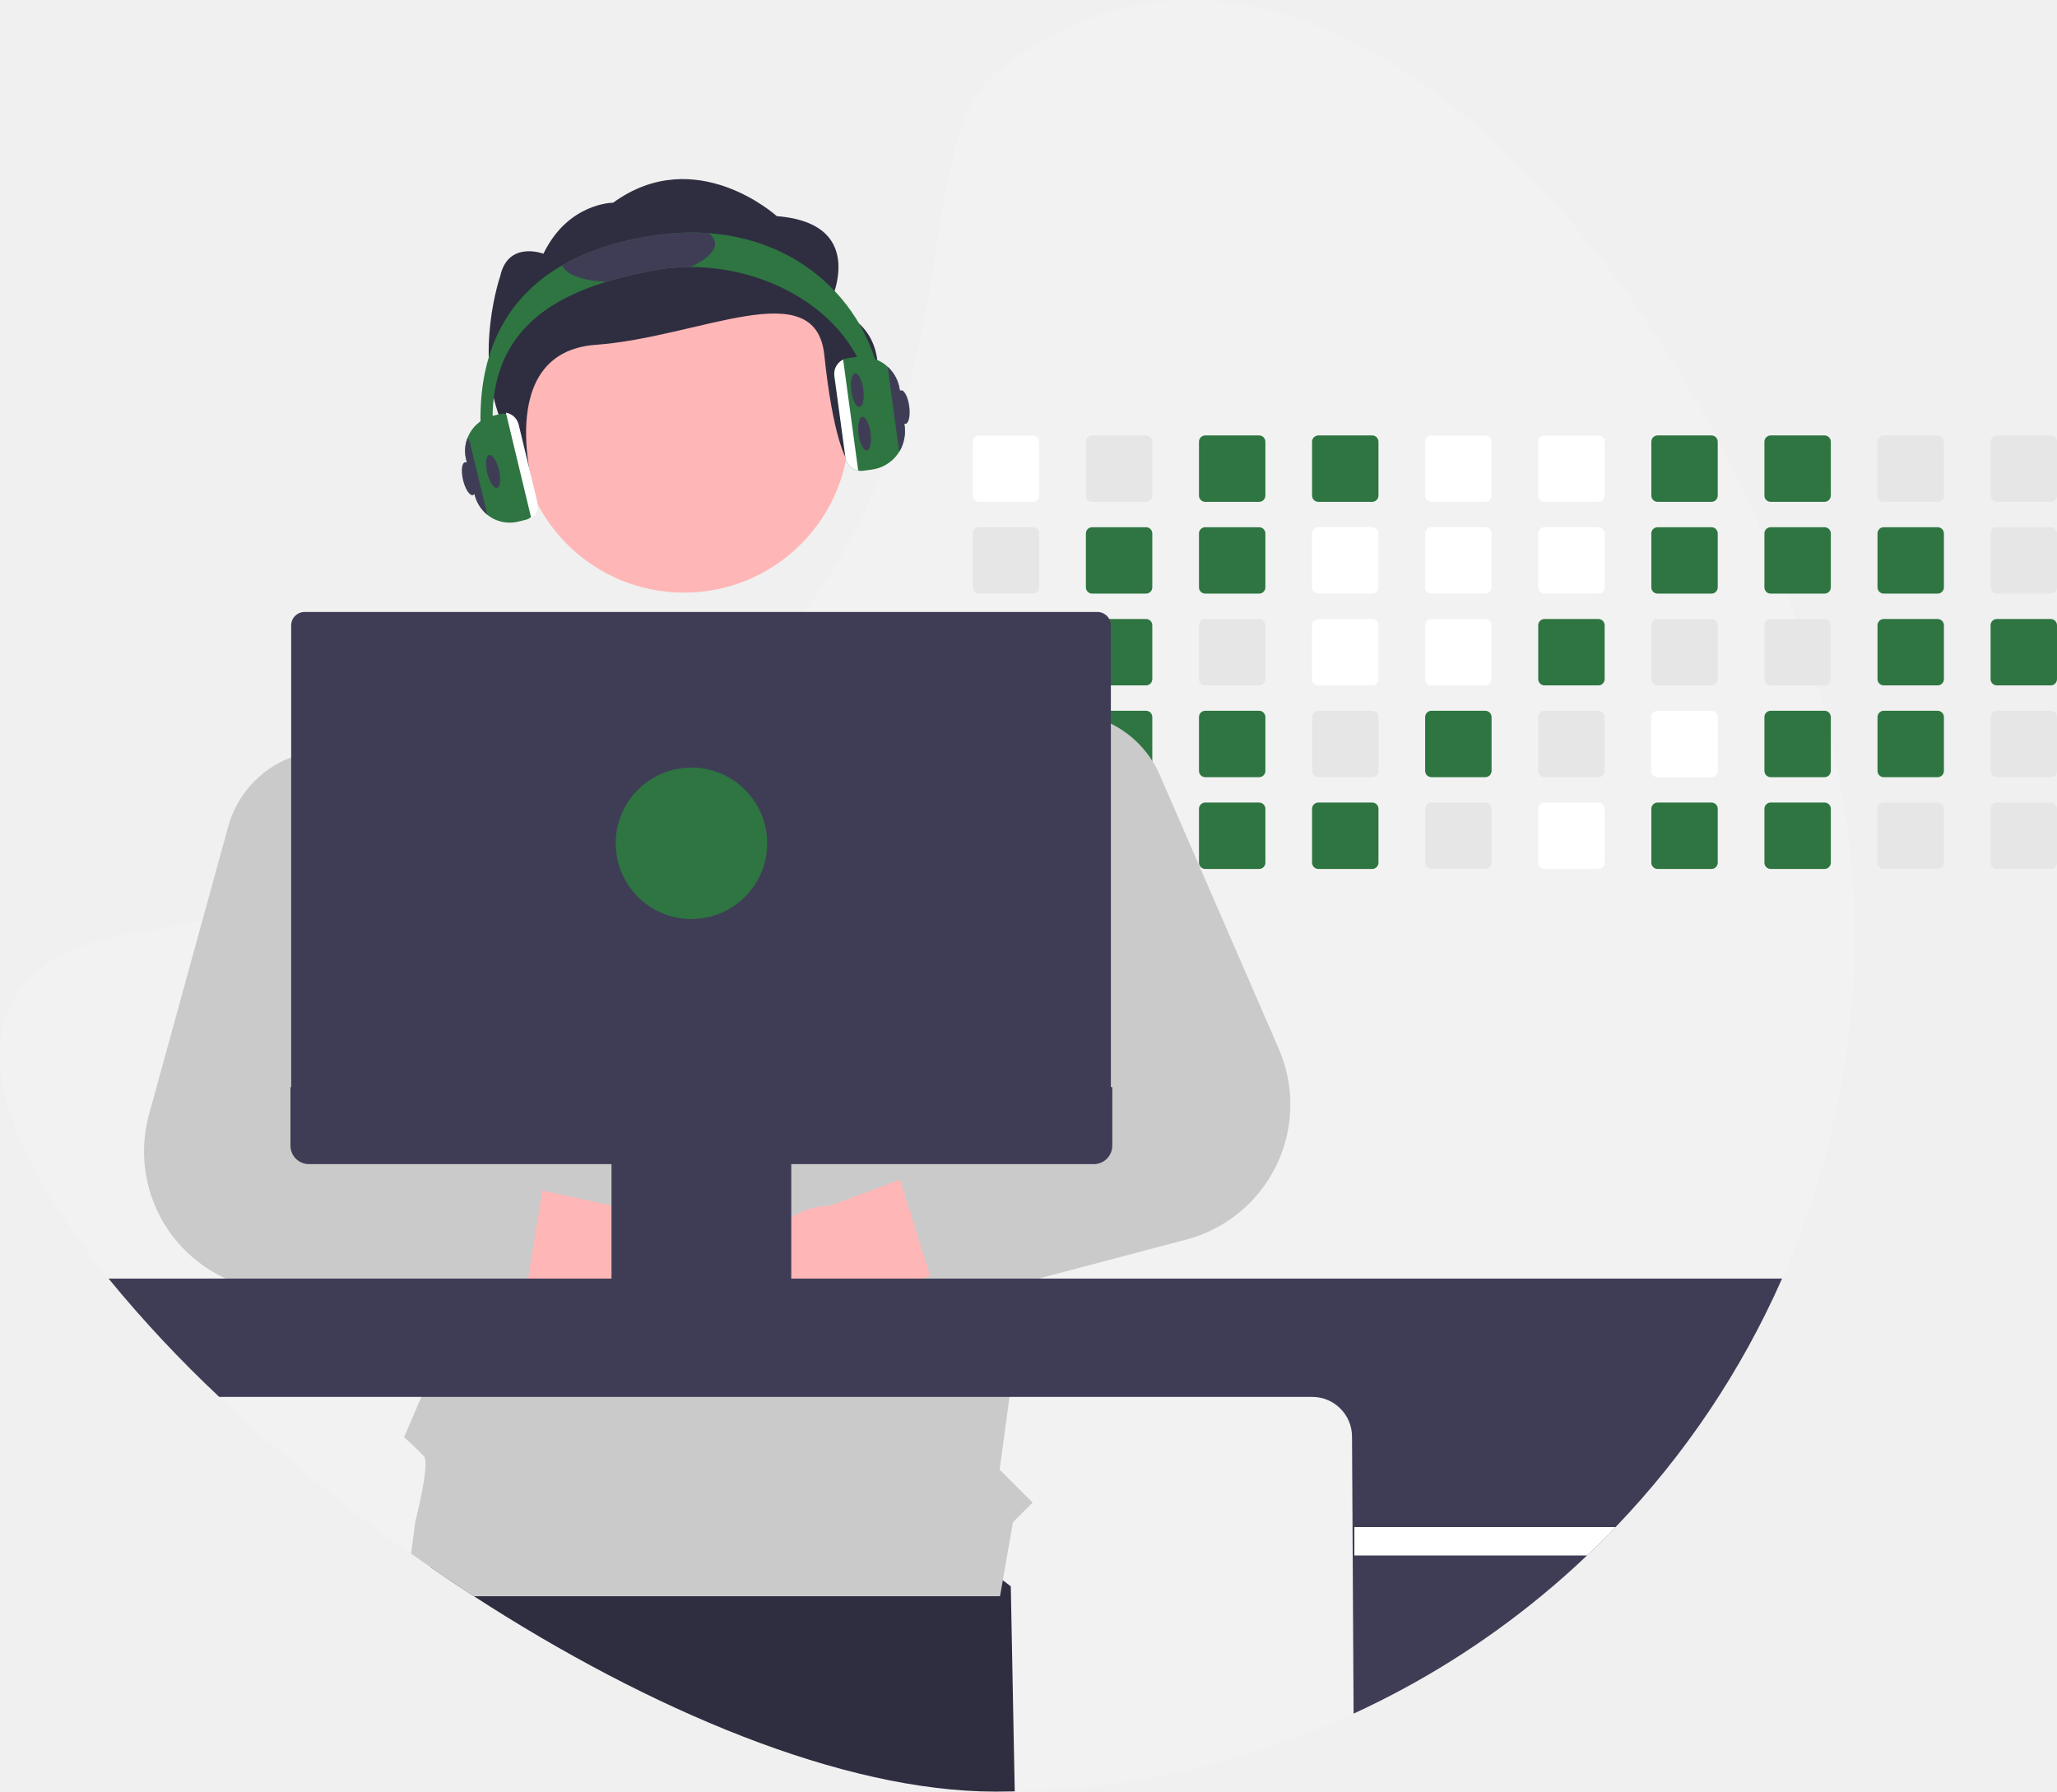
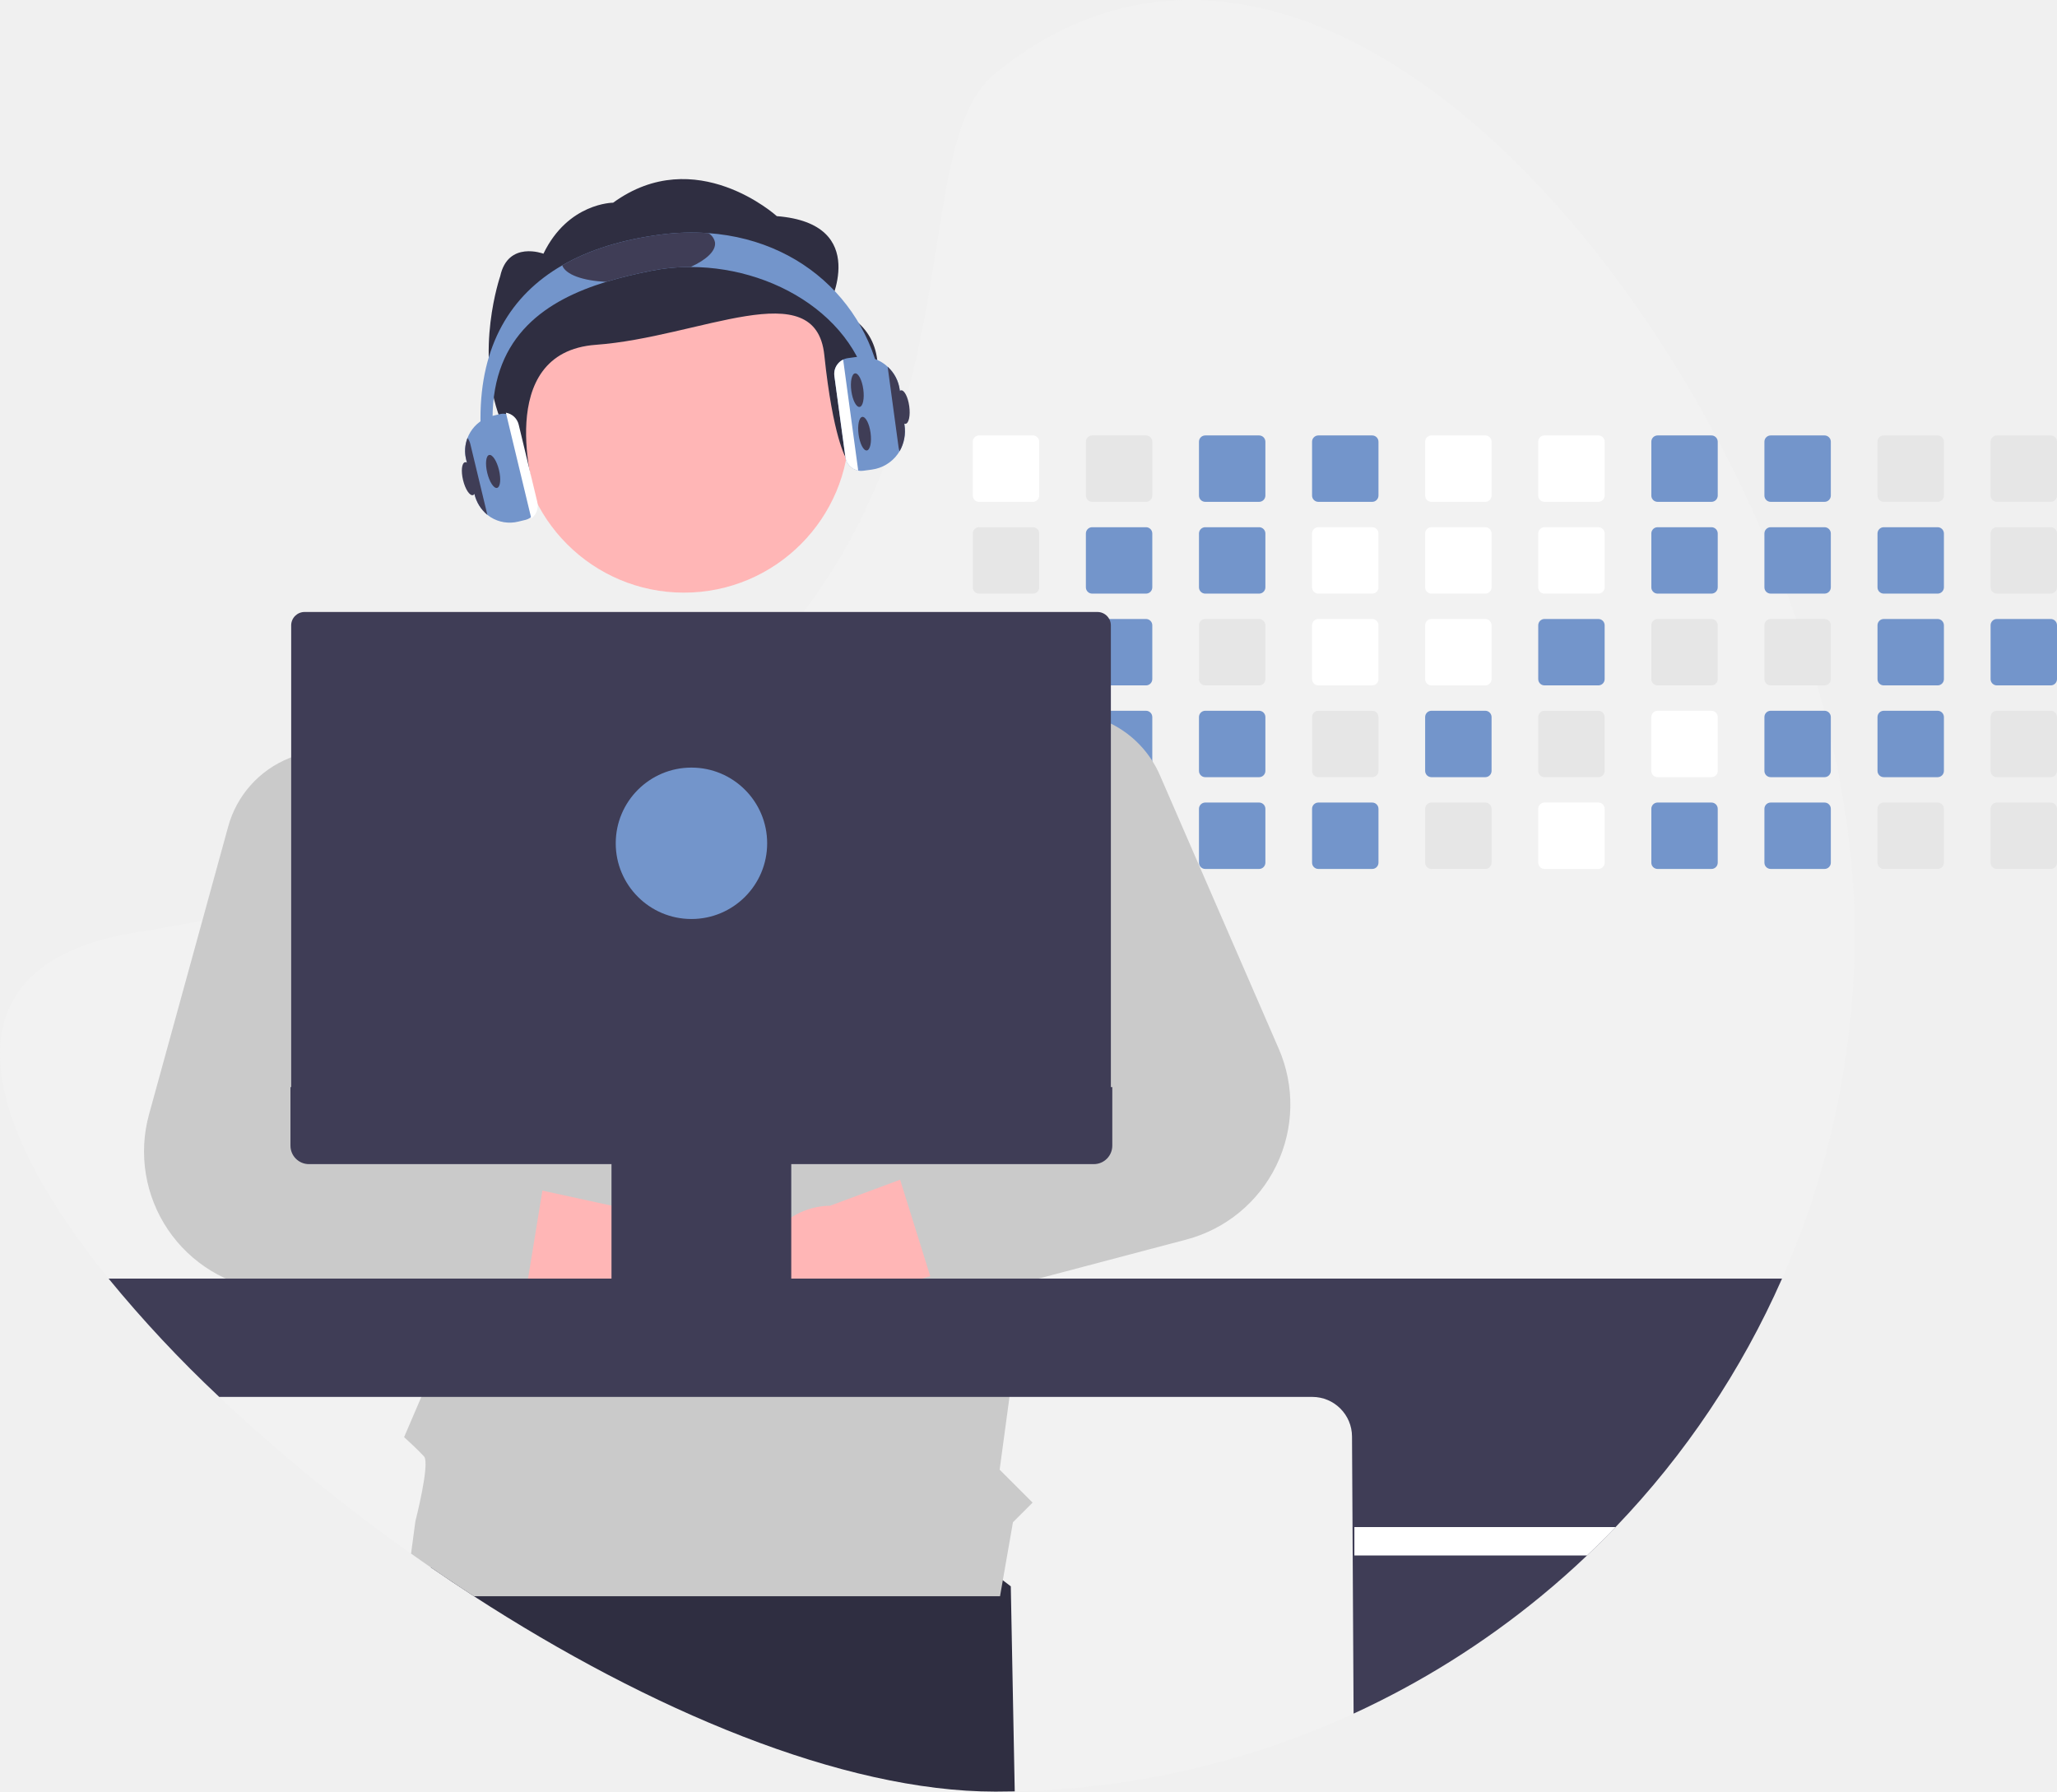
<svg xmlns="http://www.w3.org/2000/svg" data-name="Layer 1" width="850.538" height="740.83" viewBox="0 0 850.538 740.83">
  <path d="M941.609,465.125a354.21,354.21,0,0,1-98.85,245.9q-5.745,6.015-11.8,11.74-9.225,8.775-19.07,16.87a353.934,353.934,0,0,1-217.58,80.69q-3.975.09-7.98.09c-63.43,0-143.21-33.88-215.61-80.78q-8.985-5.82-17.81-11.91-4.125-2.82-8.21-5.72a730.43,730.43,0,0,1-79.32-64.8,514.116,514.116,0,0,1-45.75-48.92c-55.63-68.62-67.9-130.45,11.41-143.16q14.085-2.25,27.34-4.81,19.2-3.69,36.75-7.97,23.64-5.745,44.42-12.46,6.99-2.25,13.66-4.59c65.74-23.09,109.74-53.2,139.69-85.87q7.62-8.295,14.05-16.79a236.055,236.055,0,0,0,17.83-27.12,254.898,254.898,0,0,0,18.41-41.05l.27-.78c23.83-68.74,16.58-132.5,42.87-153.84,112.38-91.23,252.29,38.69,317.96,191.9q4.965,11.58,9.34,23.3,1.965,5.235,3.79,10.49,4.8,13.695,8.71,27.46,1.5,5.25,2.86,10.49c.97,3.77,1.9,7.53,2.76,11.29C938.139,412.305,941.609,439.455,941.609,465.125Z" transform="translate(-174.731 -79.58524)" fill="#f2f2f2" />
  <path d="M594.309,820.325q-3.975.09-7.98.09c-63.43,0-143.21-33.88-215.61-80.78q-8.985-5.82-17.81-11.91l5.16-31.4,156.21-20.74,78.4,59.95Z" transform="translate(-174.731 -79.58524)" fill="#2f2e41" />
  <path d="M601.829,259.635h-22.26a2.601,2.601,0,0,0-2.6,2.6v22.27a2.593,2.593,0,0,0,2.6,2.59h22.26a2.599,2.599,0,0,0,2.6-2.59v-22.27A2.608,2.608,0,0,0,601.829,259.635Z" transform="translate(-174.731 -79.58524)" fill="#fff" />
  <path d="M601.829,297.585h-22.26a2.601,2.601,0,0,0-2.6,2.6v22.27a2.593,2.593,0,0,0,2.6,2.59h22.26a2.599,2.599,0,0,0,2.6-2.59v-22.27A2.608,2.608,0,0,0,601.829,297.585Z" transform="translate(-174.731 -79.58524)" fill="#e6e6e6" />
  <path d="M601.829,335.535h-22.26a2.601,2.601,0,0,0-2.6,2.6v22.26a2.595,2.595,0,0,0,2.6,2.6h22.26a2.601,2.601,0,0,0,2.6-2.6v-22.26A2.608,2.608,0,0,0,601.829,335.535Z" transform="translate(-174.731 -79.58524)" fill="#e6e6e6" />
  <path d="M604.389,375.625a2.617,2.617,0,0,0-2.56-2.14h-22.26a2.601,2.601,0,0,0-2.6,2.6v22.26a2.595,2.595,0,0,0,2.6,2.6h22.26a2.601,2.601,0,0,0,2.6-2.6v-22.26A2.313,2.313,0,0,0,604.389,375.625Z" transform="translate(-174.731 -79.58524)" fill="#e6e6e6" />
  <path d="M602.839,411.635a2.634,2.634,0,0,0-1.01-.2h-22.26a2.595,2.595,0,0,0-2.6,2.6v22.26a2.588,2.588,0,0,0,2.6,2.6h22.26a2.601,2.601,0,0,0,2.6-2.6v-22.26A2.616,2.616,0,0,0,602.839,411.635Z" transform="translate(-174.731 -79.58524)" fill="#e6e6e6" />
  <path d="M648.589,259.635h-22.26a2.601,2.601,0,0,0-2.6,2.6v22.27a2.593,2.593,0,0,0,2.6,2.59h22.26a2.599,2.599,0,0,0,2.6-2.59v-22.27A2.608,2.608,0,0,0,648.589,259.635Z" transform="translate(-174.731 -79.58524)" fill="#e6e6e6" />
-   <path d="M648.589,297.585h-22.26a2.601,2.601,0,0,0-2.6,2.6v22.27a2.593,2.593,0,0,0,2.6,2.59h22.26a2.599,2.599,0,0,0,2.6-2.59v-22.27A2.608,2.608,0,0,0,648.589,297.585Z" transform="translate(-174.731 -79.58524)" fill="#2e7541" />
-   <path d="M648.589,335.535h-22.26a2.601,2.601,0,0,0-2.6,2.6v22.26a2.595,2.595,0,0,0,2.6,2.6h22.26a2.601,2.601,0,0,0,2.6-2.6v-22.26A2.608,2.608,0,0,0,648.589,335.535Z" transform="translate(-174.731 -79.58524)" fill="#2e7541" />
-   <path d="M648.589,373.485h-22.26a2.593,2.593,0,0,0-2.46,1.78,2.478,2.478,0,0,0-.14.82v22.26a2.595,2.595,0,0,0,2.6,2.6h22.26a2.601,2.601,0,0,0,2.6-2.6v-22.26A2.608,2.608,0,0,0,648.589,373.485Z" transform="translate(-174.731 -79.58524)" fill="#2e7541" />
+   <path d="M648.589,297.585h-22.26a2.601,2.601,0,0,0-2.6,2.6v22.27a2.593,2.593,0,0,0,2.6,2.59h22.26a2.599,2.599,0,0,0,2.6-2.59v-22.27A2.608,2.608,0,0,0,648.589,297.585Z" transform="translate(-174.731 -79.58524)" fill="#7395cb" />
+   <path d="M648.589,335.535h-22.26a2.601,2.601,0,0,0-2.6,2.6v22.26a2.595,2.595,0,0,0,2.6,2.6h22.26a2.601,2.601,0,0,0,2.6-2.6v-22.26A2.608,2.608,0,0,0,648.589,335.535Z" transform="translate(-174.731 -79.58524)" fill="#7395cb" />
+   <path d="M648.589,373.485h-22.26a2.593,2.593,0,0,0-2.46,1.78,2.478,2.478,0,0,0-.14.82v22.26a2.595,2.595,0,0,0,2.6,2.6h22.26a2.601,2.601,0,0,0,2.6-2.6v-22.26A2.608,2.608,0,0,0,648.589,373.485Z" transform="translate(-174.731 -79.58524)" fill="#7395cb" />
  <path d="M648.589,411.435h-22.26a2.595,2.595,0,0,0-2.6,2.6v22.26a2.595,2.595,0,0,0,2.6,2.6h22.26a2.601,2.601,0,0,0,2.6-2.6v-22.26A2.601,2.601,0,0,0,648.589,411.435Z" transform="translate(-174.731 -79.58524)" fill="#e6e6e6" />
-   <path d="M695.349,259.635h-22.26a2.601,2.601,0,0,0-2.6,2.6v22.27a2.593,2.593,0,0,0,2.6,2.59h22.26a2.599,2.599,0,0,0,2.6-2.59v-22.27A2.608,2.608,0,0,0,695.349,259.635Z" transform="translate(-174.731 -79.58524)" fill="#2e7541" />
-   <path d="M695.349,297.585h-22.26a2.601,2.601,0,0,0-2.6,2.6v22.27a2.593,2.593,0,0,0,2.6,2.59h22.26a2.599,2.599,0,0,0,2.6-2.59v-22.27A2.608,2.608,0,0,0,695.349,297.585Z" transform="translate(-174.731 -79.58524)" fill="#2e7541" />
+   <path d="M695.349,259.635h-22.26a2.601,2.601,0,0,0-2.6,2.6v22.27a2.593,2.593,0,0,0,2.6,2.59h22.26a2.599,2.599,0,0,0,2.6-2.59v-22.27A2.608,2.608,0,0,0,695.349,259.635Z" transform="translate(-174.731 -79.58524)" fill="#7395cb" />
+   <path d="M695.349,297.585h-22.26a2.601,2.601,0,0,0-2.6,2.6v22.27a2.593,2.593,0,0,0,2.6,2.59h22.26a2.599,2.599,0,0,0,2.6-2.59v-22.27A2.608,2.608,0,0,0,695.349,297.585Z" transform="translate(-174.731 -79.58524)" fill="#7395cb" />
  <path d="M695.349,335.535h-22.26a2.601,2.601,0,0,0-2.6,2.6v22.26a2.595,2.595,0,0,0,2.6,2.6h22.26a2.601,2.601,0,0,0,2.6-2.6v-22.26A2.608,2.608,0,0,0,695.349,335.535Z" transform="translate(-174.731 -79.58524)" fill="#e6e6e6" />
-   <path d="M695.349,373.485h-22.26a2.601,2.601,0,0,0-2.6,2.6v22.26a2.595,2.595,0,0,0,2.6,2.6h22.26a2.601,2.601,0,0,0,2.6-2.6v-22.26A2.608,2.608,0,0,0,695.349,373.485Z" transform="translate(-174.731 -79.58524)" fill="#2e7541" />
-   <path d="M695.349,411.435h-22.26a2.595,2.595,0,0,0-2.6,2.6v22.26a2.595,2.595,0,0,0,2.6,2.6h22.26a2.601,2.601,0,0,0,2.6-2.6v-22.26A2.601,2.601,0,0,0,695.349,411.435Z" transform="translate(-174.731 -79.58524)" fill="#2e7541" />
-   <path d="M742.109,259.635h-22.26a2.601,2.601,0,0,0-2.6,2.6v22.27a2.593,2.593,0,0,0,2.6,2.59h22.26a2.599,2.599,0,0,0,2.6-2.59v-22.27A2.608,2.608,0,0,0,742.109,259.635Z" transform="translate(-174.731 -79.58524)" fill="#2e7541" />
+   <path d="M695.349,373.485h-22.26a2.601,2.601,0,0,0-2.6,2.6v22.26a2.595,2.595,0,0,0,2.6,2.6h22.26a2.601,2.601,0,0,0,2.6-2.6v-22.26A2.608,2.608,0,0,0,695.349,373.485Z" transform="translate(-174.731 -79.58524)" fill="#7395cb" />
+   <path d="M695.349,411.435h-22.26a2.595,2.595,0,0,0-2.6,2.6v22.26a2.595,2.595,0,0,0,2.6,2.6h22.26a2.601,2.601,0,0,0,2.6-2.6v-22.26A2.601,2.601,0,0,0,695.349,411.435Z" transform="translate(-174.731 -79.58524)" fill="#7395cb" />
+   <path d="M742.109,259.635h-22.26a2.601,2.601,0,0,0-2.6,2.6v22.27a2.593,2.593,0,0,0,2.6,2.59h22.26a2.599,2.599,0,0,0,2.6-2.59v-22.27A2.608,2.608,0,0,0,742.109,259.635Z" transform="translate(-174.731 -79.58524)" fill="#7395cb" />
  <path d="M742.109,297.585h-22.26a2.601,2.601,0,0,0-2.6,2.6v22.27a2.593,2.593,0,0,0,2.6,2.59h22.26a2.599,2.599,0,0,0,2.6-2.59v-22.27A2.608,2.608,0,0,0,742.109,297.585Z" transform="translate(-174.731 -79.58524)" fill="#fff" />
  <path d="M742.109,335.535h-22.26a2.601,2.601,0,0,0-2.6,2.6v22.26a2.595,2.595,0,0,0,2.6,2.6h22.26a2.601,2.601,0,0,0,2.6-2.6v-22.26A2.608,2.608,0,0,0,742.109,335.535Z" transform="translate(-174.731 -79.58524)" fill="#fff" />
  <path d="M742.109,373.485h-22.26a2.601,2.601,0,0,0-2.6,2.6v22.26a2.595,2.595,0,0,0,2.6,2.6h22.26a2.601,2.601,0,0,0,2.6-2.6v-22.26A2.608,2.608,0,0,0,742.109,373.485Z" transform="translate(-174.731 -79.58524)" fill="#e6e6e6" />
-   <path d="M742.109,411.435h-22.26a2.595,2.595,0,0,0-2.6,2.6v22.26a2.595,2.595,0,0,0,2.6,2.6h22.26a2.601,2.601,0,0,0,2.6-2.6v-22.26A2.601,2.601,0,0,0,742.109,411.435Z" transform="translate(-174.731 -79.58524)" fill="#2e7541" />
+   <path d="M742.109,411.435h-22.26a2.595,2.595,0,0,0-2.6,2.6v22.26a2.595,2.595,0,0,0,2.6,2.6h22.26a2.601,2.601,0,0,0,2.6-2.6v-22.26A2.601,2.601,0,0,0,742.109,411.435Z" transform="translate(-174.731 -79.58524)" fill="#7395cb" />
  <path d="M788.869,259.635h-22.27a2.599,2.599,0,0,0-2.59,2.6v22.27a2.591,2.591,0,0,0,2.59,2.59h22.27a2.599,2.599,0,0,0,2.6-2.59v-22.27A2.608,2.608,0,0,0,788.869,259.635Z" transform="translate(-174.731 -79.58524)" fill="#fff" />
  <path d="M788.869,297.585h-22.27a2.599,2.599,0,0,0-2.59,2.6v22.27a2.59,2.59,0,0,0,2.59,2.59h22.27a2.599,2.599,0,0,0,2.6-2.59v-22.27A2.608,2.608,0,0,0,788.869,297.585Z" transform="translate(-174.731 -79.58524)" fill="#fff" />
  <path d="M788.869,335.535h-22.27a2.599,2.599,0,0,0-2.59,2.6v22.26a2.593,2.593,0,0,0,2.59,2.6h22.27a2.601,2.601,0,0,0,2.6-2.6v-22.26A2.608,2.608,0,0,0,788.869,335.535Z" transform="translate(-174.731 -79.58524)" fill="#fff" />
-   <path d="M788.869,373.485h-22.27a2.599,2.599,0,0,0-2.59,2.6v22.26a2.593,2.593,0,0,0,2.59,2.6h22.27a2.601,2.601,0,0,0,2.6-2.6v-22.26A2.608,2.608,0,0,0,788.869,373.485Z" transform="translate(-174.731 -79.58524)" fill="#2e7541" />
+   <path d="M788.869,373.485h-22.27a2.599,2.599,0,0,0-2.59,2.6v22.26a2.593,2.593,0,0,0,2.59,2.6h22.27a2.601,2.601,0,0,0,2.6-2.6v-22.26A2.608,2.608,0,0,0,788.869,373.485Z" transform="translate(-174.731 -79.58524)" fill="#7395cb" />
  <path d="M788.869,411.435h-22.27a2.593,2.593,0,0,0-2.59,2.6v22.26a2.593,2.593,0,0,0,2.59,2.6h22.27a2.601,2.601,0,0,0,2.6-2.6v-22.26A2.601,2.601,0,0,0,788.869,411.435Z" transform="translate(-174.731 -79.58524)" fill="#e6e6e6" />
  <path d="M835.629,259.635h-22.27a2.599,2.599,0,0,0-2.59,2.6v22.27a2.591,2.591,0,0,0,2.59,2.59h22.27a2.599,2.599,0,0,0,2.6-2.59v-22.27A2.608,2.608,0,0,0,835.629,259.635Z" transform="translate(-174.731 -79.58524)" fill="#fff" />
  <path d="M835.629,297.585h-22.27a2.599,2.599,0,0,0-2.59,2.6v22.27a2.59,2.59,0,0,0,2.59,2.59h22.27a2.599,2.599,0,0,0,2.6-2.59v-22.27A2.608,2.608,0,0,0,835.629,297.585Z" transform="translate(-174.731 -79.58524)" fill="#fff" />
-   <path d="M835.629,335.535h-22.27a2.599,2.599,0,0,0-2.59,2.6v22.26a2.593,2.593,0,0,0,2.59,2.6h22.27a2.601,2.601,0,0,0,2.6-2.6v-22.26A2.608,2.608,0,0,0,835.629,335.535Z" transform="translate(-174.731 -79.58524)" fill="#2e7541" />
+   <path d="M835.629,335.535h-22.27a2.599,2.599,0,0,0-2.59,2.6v22.26a2.593,2.593,0,0,0,2.59,2.6h22.27a2.601,2.601,0,0,0,2.6-2.6v-22.26A2.608,2.608,0,0,0,835.629,335.535Z" transform="translate(-174.731 -79.58524)" fill="#7395cb" />
  <path d="M835.629,373.485h-22.27a2.599,2.599,0,0,0-2.59,2.6v22.26a2.593,2.593,0,0,0,2.59,2.6h22.27a2.601,2.601,0,0,0,2.6-2.6v-22.26A2.608,2.608,0,0,0,835.629,373.485Z" transform="translate(-174.731 -79.58524)" fill="#e6e6e6" />
  <path d="M835.629,411.435h-22.27a2.593,2.593,0,0,0-2.59,2.6v22.26a2.593,2.593,0,0,0,2.59,2.6h22.27a2.601,2.601,0,0,0,2.6-2.6v-22.26A2.601,2.601,0,0,0,835.629,411.435Z" transform="translate(-174.731 -79.58524)" fill="#fff" />
-   <path d="M882.389,259.635h-22.27a2.599,2.599,0,0,0-2.59,2.6v22.27a2.591,2.591,0,0,0,2.59,2.59h22.27a2.599,2.599,0,0,0,2.6-2.59v-22.27A2.608,2.608,0,0,0,882.389,259.635Z" transform="translate(-174.731 -79.58524)" fill="#2e7541" />
-   <path d="M882.389,297.585h-22.27a2.599,2.599,0,0,0-2.59,2.6v22.27a2.59,2.59,0,0,0,2.59,2.59h22.27a2.599,2.599,0,0,0,2.6-2.59v-22.27A2.608,2.608,0,0,0,882.389,297.585Z" transform="translate(-174.731 -79.58524)" fill="#2e7541" />
+   <path d="M882.389,259.635h-22.27a2.599,2.599,0,0,0-2.59,2.6v22.27a2.591,2.591,0,0,0,2.59,2.59h22.27a2.599,2.599,0,0,0,2.6-2.59v-22.27A2.608,2.608,0,0,0,882.389,259.635Z" transform="translate(-174.731 -79.58524)" fill="#7395cb" />
+   <path d="M882.389,297.585h-22.27a2.599,2.599,0,0,0-2.59,2.6v22.27a2.59,2.59,0,0,0,2.59,2.59h22.27a2.599,2.599,0,0,0,2.6-2.59v-22.27A2.608,2.608,0,0,0,882.389,297.585Z" transform="translate(-174.731 -79.58524)" fill="#7395cb" />
  <path d="M882.389,335.535h-22.27a2.599,2.599,0,0,0-2.59,2.6v22.26a2.593,2.593,0,0,0,2.59,2.6h22.27a2.601,2.601,0,0,0,2.6-2.6v-22.26A2.608,2.608,0,0,0,882.389,335.535Z" transform="translate(-174.731 -79.58524)" fill="#e6e6e6" />
  <path d="M882.389,373.485h-22.27a2.599,2.599,0,0,0-2.59,2.6v22.26a2.593,2.593,0,0,0,2.59,2.6h22.27a2.601,2.601,0,0,0,2.6-2.6v-22.26A2.608,2.608,0,0,0,882.389,373.485Z" transform="translate(-174.731 -79.58524)" fill="#fff" />
-   <path d="M882.389,411.435h-22.27a2.593,2.593,0,0,0-2.59,2.6v22.26a2.593,2.593,0,0,0,2.59,2.6h22.27a2.601,2.601,0,0,0,2.6-2.6v-22.26A2.601,2.601,0,0,0,882.389,411.435Z" transform="translate(-174.731 -79.58524)" fill="#2e7541" />
-   <path d="M929.149,259.635h-22.27a2.599,2.599,0,0,0-2.59,2.6v22.27a2.591,2.591,0,0,0,2.59,2.59h22.27a2.599,2.599,0,0,0,2.6-2.59v-22.27A2.608,2.608,0,0,0,929.149,259.635Z" transform="translate(-174.731 -79.58524)" fill="#2e7541" />
-   <path d="M929.149,297.585h-22.27a2.599,2.599,0,0,0-2.59,2.6v22.27a2.59,2.59,0,0,0,2.59,2.59h22.27a2.599,2.599,0,0,0,2.6-2.59v-22.27A2.608,2.608,0,0,0,929.149,297.585Z" transform="translate(-174.731 -79.58524)" fill="#2e7541" />
+   <path d="M882.389,411.435h-22.27a2.593,2.593,0,0,0-2.59,2.6v22.26a2.593,2.593,0,0,0,2.59,2.6h22.27a2.601,2.601,0,0,0,2.6-2.6v-22.26A2.601,2.601,0,0,0,882.389,411.435Z" transform="translate(-174.731 -79.58524)" fill="#7395cb" />
+   <path d="M929.149,259.635h-22.27a2.599,2.599,0,0,0-2.59,2.6v22.27a2.591,2.591,0,0,0,2.59,2.59h22.27a2.599,2.599,0,0,0,2.6-2.59v-22.27A2.608,2.608,0,0,0,929.149,259.635Z" transform="translate(-174.731 -79.58524)" fill="#7395cb" />
+   <path d="M929.149,297.585h-22.27a2.599,2.599,0,0,0-2.59,2.6v22.27a2.59,2.59,0,0,0,2.59,2.59h22.27a2.599,2.599,0,0,0,2.6-2.59v-22.27A2.608,2.608,0,0,0,929.149,297.585Z" transform="translate(-174.731 -79.58524)" fill="#7395cb" />
  <path d="M929.149,335.535h-22.27a2.599,2.599,0,0,0-2.59,2.6v22.26a2.593,2.593,0,0,0,2.59,2.6h22.27a2.601,2.601,0,0,0,2.6-2.6v-22.26A2.608,2.608,0,0,0,929.149,335.535Z" transform="translate(-174.731 -79.58524)" fill="#e6e6e6" />
-   <path d="M929.149,373.485h-22.27a2.599,2.599,0,0,0-2.59,2.6v22.26a2.593,2.593,0,0,0,2.59,2.6h22.27a2.601,2.601,0,0,0,2.6-2.6v-22.26A2.608,2.608,0,0,0,929.149,373.485Z" transform="translate(-174.731 -79.58524)" fill="#2e7541" />
-   <path d="M929.149,411.435h-22.27a2.593,2.593,0,0,0-2.59,2.6v22.26a2.593,2.593,0,0,0,2.59,2.6h22.27a2.601,2.601,0,0,0,2.6-2.6v-22.26A2.601,2.601,0,0,0,929.149,411.435Z" transform="translate(-174.731 -79.58524)" fill="#2e7541" />
+   <path d="M929.149,373.485h-22.27a2.599,2.599,0,0,0-2.59,2.6v22.26a2.593,2.593,0,0,0,2.59,2.6h22.27a2.601,2.601,0,0,0,2.6-2.6v-22.26A2.608,2.608,0,0,0,929.149,373.485Z" transform="translate(-174.731 -79.58524)" fill="#7395cb" />
+   <path d="M929.149,411.435h-22.27a2.593,2.593,0,0,0-2.59,2.6v22.26a2.593,2.593,0,0,0,2.59,2.6h22.27a2.601,2.601,0,0,0,2.6-2.6v-22.26A2.601,2.601,0,0,0,929.149,411.435Z" transform="translate(-174.731 -79.58524)" fill="#7395cb" />
  <path d="M975.909,259.635h-22.27a2.599,2.599,0,0,0-2.59,2.6v22.27a2.591,2.591,0,0,0,2.59,2.59h22.27a2.599,2.599,0,0,0,2.6-2.59v-22.27A2.608,2.608,0,0,0,975.909,259.635Z" transform="translate(-174.731 -79.58524)" fill="#e6e6e6" />
-   <path d="M975.909,297.585h-22.27a2.599,2.599,0,0,0-2.59,2.6v22.27a2.59,2.59,0,0,0,2.59,2.59h22.27a2.599,2.599,0,0,0,2.6-2.59v-22.27A2.608,2.608,0,0,0,975.909,297.585Z" transform="translate(-174.731 -79.58524)" fill="#2e7541" />
-   <path d="M975.909,335.535h-22.27a2.599,2.599,0,0,0-2.59,2.6v22.26a2.593,2.593,0,0,0,2.59,2.6h22.27a2.601,2.601,0,0,0,2.6-2.6v-22.26A2.608,2.608,0,0,0,975.909,335.535Z" transform="translate(-174.731 -79.58524)" fill="#2e7541" />
-   <path d="M975.909,373.485h-22.27a2.599,2.599,0,0,0-2.59,2.6v22.26a2.593,2.593,0,0,0,2.59,2.6h22.27a2.601,2.601,0,0,0,2.6-2.6v-22.26A2.608,2.608,0,0,0,975.909,373.485Z" transform="translate(-174.731 -79.58524)" fill="#2e7541" />
+   <path d="M975.909,297.585h-22.27a2.599,2.599,0,0,0-2.59,2.6v22.27a2.59,2.59,0,0,0,2.59,2.59h22.27a2.599,2.599,0,0,0,2.6-2.59v-22.27A2.608,2.608,0,0,0,975.909,297.585Z" transform="translate(-174.731 -79.58524)" fill="#7395cb" />
+   <path d="M975.909,335.535h-22.27a2.599,2.599,0,0,0-2.59,2.6v22.26a2.593,2.593,0,0,0,2.59,2.6h22.27a2.601,2.601,0,0,0,2.6-2.6v-22.26A2.608,2.608,0,0,0,975.909,335.535Z" transform="translate(-174.731 -79.58524)" fill="#7395cb" />
+   <path d="M975.909,373.485h-22.27a2.599,2.599,0,0,0-2.59,2.6v22.26a2.593,2.593,0,0,0,2.59,2.6h22.27a2.601,2.601,0,0,0,2.6-2.6v-22.26A2.608,2.608,0,0,0,975.909,373.485Z" transform="translate(-174.731 -79.58524)" fill="#7395cb" />
  <path d="M975.909,411.435h-22.27a2.593,2.593,0,0,0-2.59,2.6v22.26a2.593,2.593,0,0,0,2.59,2.6h22.27a2.601,2.601,0,0,0,2.6-2.6v-22.26A2.601,2.601,0,0,0,975.909,411.435Z" transform="translate(-174.731 -79.58524)" fill="#e6e6e6" />
  <path d="M1022.669,259.635h-22.27a2.599,2.599,0,0,0-2.59,2.6v22.27a2.591,2.591,0,0,0,2.59,2.59h22.27a2.599,2.599,0,0,0,2.6-2.59v-22.27A2.608,2.608,0,0,0,1022.669,259.635Z" transform="translate(-174.731 -79.58524)" fill="#e6e6e6" />
  <path d="M1022.669,297.585h-22.27a2.599,2.599,0,0,0-2.59,2.6v22.27a2.591,2.591,0,0,0,2.59,2.59h22.27a2.599,2.599,0,0,0,2.6-2.59v-22.27A2.608,2.608,0,0,0,1022.669,297.585Z" transform="translate(-174.731 -79.58524)" fill="#e6e6e6" />
-   <path d="M1022.669,335.535h-22.27a2.599,2.599,0,0,0-2.59,2.6v22.26a2.593,2.593,0,0,0,2.59,2.6h22.27a2.601,2.601,0,0,0,2.6-2.6v-22.26A2.608,2.608,0,0,0,1022.669,335.535Z" transform="translate(-174.731 -79.58524)" fill="#2e7541" />
+   <path d="M1022.669,335.535h-22.27a2.599,2.599,0,0,0-2.59,2.6v22.26a2.593,2.593,0,0,0,2.59,2.6h22.27a2.601,2.601,0,0,0,2.6-2.6v-22.26A2.608,2.608,0,0,0,1022.669,335.535Z" transform="translate(-174.731 -79.58524)" fill="#7395cb" />
  <path d="M1022.669,373.485h-22.27a2.599,2.599,0,0,0-2.59,2.6v22.26a2.593,2.593,0,0,0,2.59,2.6h22.27a2.601,2.601,0,0,0,2.6-2.6v-22.26A2.608,2.608,0,0,0,1022.669,373.485Z" transform="translate(-174.731 -79.58524)" fill="#e6e6e6" />
  <path d="M1022.669,411.435h-22.27a2.593,2.593,0,0,0-2.59,2.6v22.26a2.593,2.593,0,0,0,2.59,2.6h22.27a2.601,2.601,0,0,0,2.6-2.6v-22.26A2.601,2.601,0,0,0,1022.669,411.435Z" transform="translate(-174.731 -79.58524)" fill="#e6e6e6" />
  <polygon points="336.095 660.051 335.475 660.051 336.005 659.981 336.095 660.051" fill="#2f2e41" />
  <circle id="b6132315-04e2-4cdb-a713-107c9cd58b0b" data-name="ab6171fa-7d69-4734-b81c-8dff60f9761b" cx="282.814" cy="176.733" r="68.322" fill="#ffb6b6" />
-   <path id="f4304bdd-ba2d-4fff-b404-410205410c5d-411" data-name="bf427902-b9bf-4946-b5d7-5c1c7e04535e" d="M517.377,206.226s17.869-34.161-21.444-37.266c0,0-33.515-30.402-67.676-5.558,0,0-18.633,0-28.823,21.086,0,0-14.655-5.558-17.876,9.317,0,0-10.723,31.055,0,59.005,10.723,27.95,14.285,31.055,14.285,31.055s-17.621-58.598,25.27-61.704,90.887-29.909,94.461,4.251,8.953,42.578,8.953,42.578S558.479,220.201,517.377,206.226Z" transform="translate(-174.731 -79.58524)" fill="#2f2e41" />
+   <path id="f4304bdd-ba2d-4fff-b404-410205410c5d-134" data-name="bf427902-b9bf-4946-b5d7-5c1c7e04535e" d="M517.377,206.226s17.869-34.161-21.444-37.266c0,0-33.515-30.402-67.676-5.558,0,0-18.633,0-28.823,21.086,0,0-14.655-5.558-17.876,9.317,0,0-10.723,31.055,0,59.005,10.723,27.95,14.285,31.055,14.285,31.055s-17.621-58.598,25.27-61.704,90.887-29.909,94.461,4.251,8.953,42.578,8.953,42.578S558.479,220.201,517.377,206.226Z" transform="translate(-174.731 -79.58524)" fill="#2f2e41" />
  <path d="M634.279,424.695l-.22,1.16-2.47,13.04-17.07,90.2-1.01,5.31-2.12,11.23-2.9,15.32-6.43,33.95-1.84,9.73-.69,3.65-.24,1.28-1.91,10.07-.58,3.04-4.66,34.53-4.07,30.09,13.62,13.62-8.12,8.12-5.33,30.53.01.07H370.719q-13.2-8.55-26.02-17.63l1.79-13.4s6.16-23.93,3.57-26.79c-2.58-2.86-8.24-7.97-8.24-7.97l7.13-16.64.99-2.31-1.66-34.43-.04-.83-.55-11.35-.07-1.46-.11-2.19-2.11-43.68-.04-.72-.64-13.24-.6-12.59-.26-5.31-2.57-53.13-1.74-36.08-1.52-31.41,6.11-2.07,65.35-22.21,27.07-35.19,56.34.42,27.58.21,46.02,42.68,10.47,5,.08.04,7.51,3.59,19.04,9.09,20.13,9.62,10.33,4.93Z" transform="translate(-174.731 -79.58524)" fill="#cacaca" />
  <path d="M443.84,637.136a30.286,30.286,0,0,1-40.664-22.43L296.617,599.588l37.043-41.902,95.511,20.78a30.45,30.45,0,0,1,14.669,58.67Z" transform="translate(-174.731 -79.58524)" fill="#ffb6b6" />
  <path d="M396.329,560.955a13.522,13.522,0,0,0-7.89-4.87l-43.72-9.09-4.49-.93a18.933,18.933,0,0,1-12.53-9.07,19.161,19.161,0,0,1-2.45-7.9,18.895,18.895,0,0,1,.89-7.48l15.15-45.65,9.83-29.62a41.792,41.792,0,0,0,2.09-11.05,43.349,43.349,0,0,0-9.07-28.89,42.693,42.693,0,0,0-49.01-13.64c-.25.09-.51.19-.76.29a42.583,42.583,0,0,0-25.31,28.41l-10.68,38.85-22.03,80.09a57.766,57.766,0,0,0,48.96,72.68l62.97,7.38,29.14,3.42a13.497,13.497,0,0,0,14.84-10.73,4.895,4.895,0,0,0,.11-.55l.7-4.32,5.93-36.38.06-.37A13.475,13.475,0,0,0,396.329,560.955Z" transform="translate(-174.731 -79.58524)" fill="#cacaca" />
  <path d="M511.714,638.302a30.286,30.286,0,0,0,37.094-27.94l103.362-29.994L609.588,544.109l-91.626,34.041a30.45,30.45,0,0,0-6.249,60.152Z" transform="translate(-174.731 -79.58524)" fill="#ffb6b6" />
  <path d="M703.489,513.275,654.329,400.135a42.819,42.819,0,0,0-20.27-21.35,43.356,43.356,0,0,0-8.78-3.2c-.47-.12-.94-.23-1.41-.32a42.132,42.132,0,0,0-19.48.36,42.814,42.814,0,0,0-27.34,21.73,1.004,1.004,0,0,0-.08.14,43.1,43.1,0,0,0-.37,38.85l.61,1.22,34.74,69.77a18.9,18.9,0,0,1-10.5,26.19l-2.44.88-43.88,15.85a13.497,13.497,0,0,0-8.33,16.79l.11.35,12.3,39.36c.06.18.12.36.19.54a7.054,7.054,0,0,0,.4.99,13.482,13.482,0,0,0,15.81,7.53l23.68-6.25,4.83-1.28,61.15-16.15a57.76,57.76,0,0,0,38.22-78.86Z" transform="translate(-174.731 -79.58524)" fill="#cacaca" />
  <path d="M219.629,608.285a514.116,514.116,0,0,0,45.75,48.92h451.97a16.446,16.446,0,0,1,16.42,16.43l.65,114.53a355.43,355.43,0,0,0,77.47-48.53q9.84-8.085,19.07-16.87,6.045-5.73,11.8-11.74a355.629,355.629,0,0,0,68.82-102.74Z" transform="translate(-174.731 -79.58524)" fill="#3f3d56" />
  <path d="M842.759,711.025q-5.745,6.015-11.8,11.74H734.749v-11.74Z" transform="translate(-174.731 -79.58524)" fill="#fff" />
  <path d="M633.379,335.535a5.538,5.538,0,0,0-4.87-2.9H300.669a5.555,5.555,0,0,0-5.54,5.55v196.22H634.059V338.185A5.385,5.385,0,0,0,633.379,335.535Z" transform="translate(-174.731 -79.58524)" fill="#3f3d56" />
  <path d="M294.832,529.092V553.306a7.644,7.644,0,0,0,7.644,7.644H427.573v47.787h-1.662a.993.993,0,0,0-.993.993v3.324a.993.993,0,0,0,.993.993h77.658a.993.993,0,0,0,.993-.993v-3.324a.993.993,0,0,0-.993-.993h-1.662V560.95H627.004a7.644,7.644,0,0,0,7.644-7.644V529.092Z" transform="translate(-174.731 -79.58524)" fill="#3f3d56" />
-   <circle cx="285.903" cy="348.704" r="31.306" fill="#2e7541" />
-   <path d="M540.399,252.585h-5c0-37.8-37.41-62.57-75.15-62.59a82.382,82.382,0,0,0-16.35,1.59c-6.06,1.21-12.35,2.66-18.53,4.55-24.37,7.47-46.97,21.91-46.97,56.45a78.591,78.591,0,0,0,2.54,19.88l-4.84,1.26a83.876,83.876,0,0,1-2.7-21.14c0-30.18,12.39-50.91,33.79-63.27,11.25-6.5,24.98-10.69,40.71-12.73a97.131,97.131,0,0,1,19.75-.6C511.049,179.105,540.399,212.385,540.399,252.585Z" transform="translate(-174.731 -79.58524)" fill="#2e7541" />
-   <path d="M548.729,255.355l-1.97-14.56a15.71,15.71,0,0,0-5-9.56,15.816,15.816,0,0,0-13.25-4l-3.13.43a6.524,6.524,0,0,0-4.35,2.53,6.548,6.548,0,0,0-1.29,4.87l4.55,33.54a6.577,6.577,0,0,0,5.3,5.57,6.154,6.154,0,0,0,1.22.12,6.499,6.499,0,0,0,.88-.06l3.5-.47a15.791,15.791,0,0,0,10.74-6.43c.27-.38.53-.77.77-1.17A16.748,16.748,0,0,0,548.729,255.355Z" transform="translate(-174.731 -79.58524)" fill="#2e7541" />
+   <circle cx="285.903" cy="348.704" r="31.306" fill="#7395cb" />
+   <path d="M540.399,252.585h-5c0-37.8-37.41-62.57-75.15-62.59a82.382,82.382,0,0,0-16.35,1.59c-6.06,1.21-12.35,2.66-18.53,4.55-24.37,7.47-46.97,21.91-46.97,56.45a78.591,78.591,0,0,0,2.54,19.88l-4.84,1.26a83.876,83.876,0,0,1-2.7-21.14c0-30.18,12.39-50.91,33.79-63.27,11.25-6.5,24.98-10.69,40.71-12.73a97.131,97.131,0,0,1,19.75-.6C511.049,179.105,540.399,212.385,540.399,252.585Z" transform="translate(-174.731 -79.58524)" fill="#7395cb" />
+   <path d="M548.729,255.355l-1.97-14.56a15.71,15.71,0,0,0-5-9.56,15.816,15.816,0,0,0-13.25-4l-3.13.43a6.524,6.524,0,0,0-4.35,2.53,6.548,6.548,0,0,0-1.29,4.87l4.55,33.54a6.577,6.577,0,0,0,5.3,5.57,6.154,6.154,0,0,0,1.22.12,6.499,6.499,0,0,0,.88-.06l3.5-.47a15.791,15.791,0,0,0,10.74-6.43c.27-.38.53-.77.77-1.17A16.748,16.748,0,0,0,548.729,255.355Z" transform="translate(-174.731 -79.58524)" fill="#7395cb" />
  <path d="M523.359,228.275a6.432,6.432,0,0,0-2.33,1.92,6.548,6.548,0,0,0-1.29,4.87l4.55,33.54a6.577,6.577,0,0,0,5.3,5.57Z" transform="translate(-174.731 -79.58524)" fill="#fff" />
  <path d="M548.729,255.355l-1.97-14.56a15.71,15.71,0,0,0-5-9.56l4.53,33.37a6.176,6.176,0,0,0,.41,1.56A16.748,16.748,0,0,0,548.729,255.355Z" transform="translate(-174.731 -79.58524)" fill="#3f3d56" />
  <ellipse cx="532.218" cy="258.909" rx="2.5" ry="7" transform="translate(-204.7047 -5.69071) rotate(-7.72549)" fill="#3f3d56" />
  <ellipse cx="529.218" cy="240.909" rx="2.5" ry="7" transform="translate(-202.3122 -6.25736) rotate(-7.72549)" fill="#3f3d56" />
  <ellipse cx="548.218" cy="247.909" rx="2.5" ry="7" transform="translate(-203.0808 -3.63971) rotate(-7.72549)" fill="#3f3d56" />
  <path d="M460.249,189.995a82.382,82.382,0,0,0-16.35,1.59c-6.06,1.21-12.35,2.66-18.53,4.55-9.65-.47-16.75-2.97-18.18-6.82,11.25-6.5,24.98-10.69,40.71-12.73a97.131,97.131,0,0,1,19.75-.6,5.727,5.727,0,0,1,2.72,3.82C470.839,183.285,466.869,186.985,460.249,189.995Z" transform="translate(-174.731 -79.58524)" fill="#3f3d56" />
-   <path d="M396.409,287.285l-7.7-32.01a6.024,6.024,0,0,0-4.88-4.55,6.733,6.733,0,0,0-1-.08,6.026,6.026,0,0,0-1.4.17l-2.98.72a14.904,14.904,0,0,0-10.99,17.96l3.45,14.36a15.845,15.845,0,0,0,5.34,8.62,14.045,14.045,0,0,0,1.36.97,14.809,14.809,0,0,0,11.37,1.84l2.97-.72a5.84,5.84,0,0,0,2.17-1.01A5.993,5.993,0,0,0,396.409,287.285Z" transform="translate(-174.731 -79.58524)" fill="#2e7541" />
+   <path d="M396.409,287.285l-7.7-32.01a6.024,6.024,0,0,0-4.88-4.55,6.733,6.733,0,0,0-1-.08,6.026,6.026,0,0,0-1.4.17l-2.98.72a14.904,14.904,0,0,0-10.99,17.96l3.45,14.36a15.845,15.845,0,0,0,5.34,8.62,14.045,14.045,0,0,0,1.36.97,14.809,14.809,0,0,0,11.37,1.84l2.97-.72a5.84,5.84,0,0,0,2.17-1.01A5.993,5.993,0,0,0,396.409,287.285Z" transform="translate(-174.731 -79.58524)" fill="#7395cb" />
  <ellipse cx="378.629" cy="274.523" rx="2.5" ry="7" transform="translate(-228.4506 16.61926) rotate(-13.53051)" fill="#3f3d56" />
  <ellipse cx="368.629" cy="277.523" rx="2.5" ry="7" transform="translate(-229.4301 14.36289) rotate(-13.53051)" fill="#3f3d56" />
  <path d="M396.899,287.165l-7.7-32.01a6.532,6.532,0,0,0-5.29-4.92l10.51,43.72A6.511,6.511,0,0,0,396.899,287.165Z" transform="translate(-174.731 -79.58524)" fill="#fff" />
  <path d="M369.199,263.155a6.476,6.476,0,0,0-1.17-2.45,14.725,14.725,0,0,0-.57,8.79l3.45,14.36a15.845,15.845,0,0,0,5.34,8.62Z" transform="translate(-174.731 -79.58524)" fill="#3f3d56" />
</svg>
